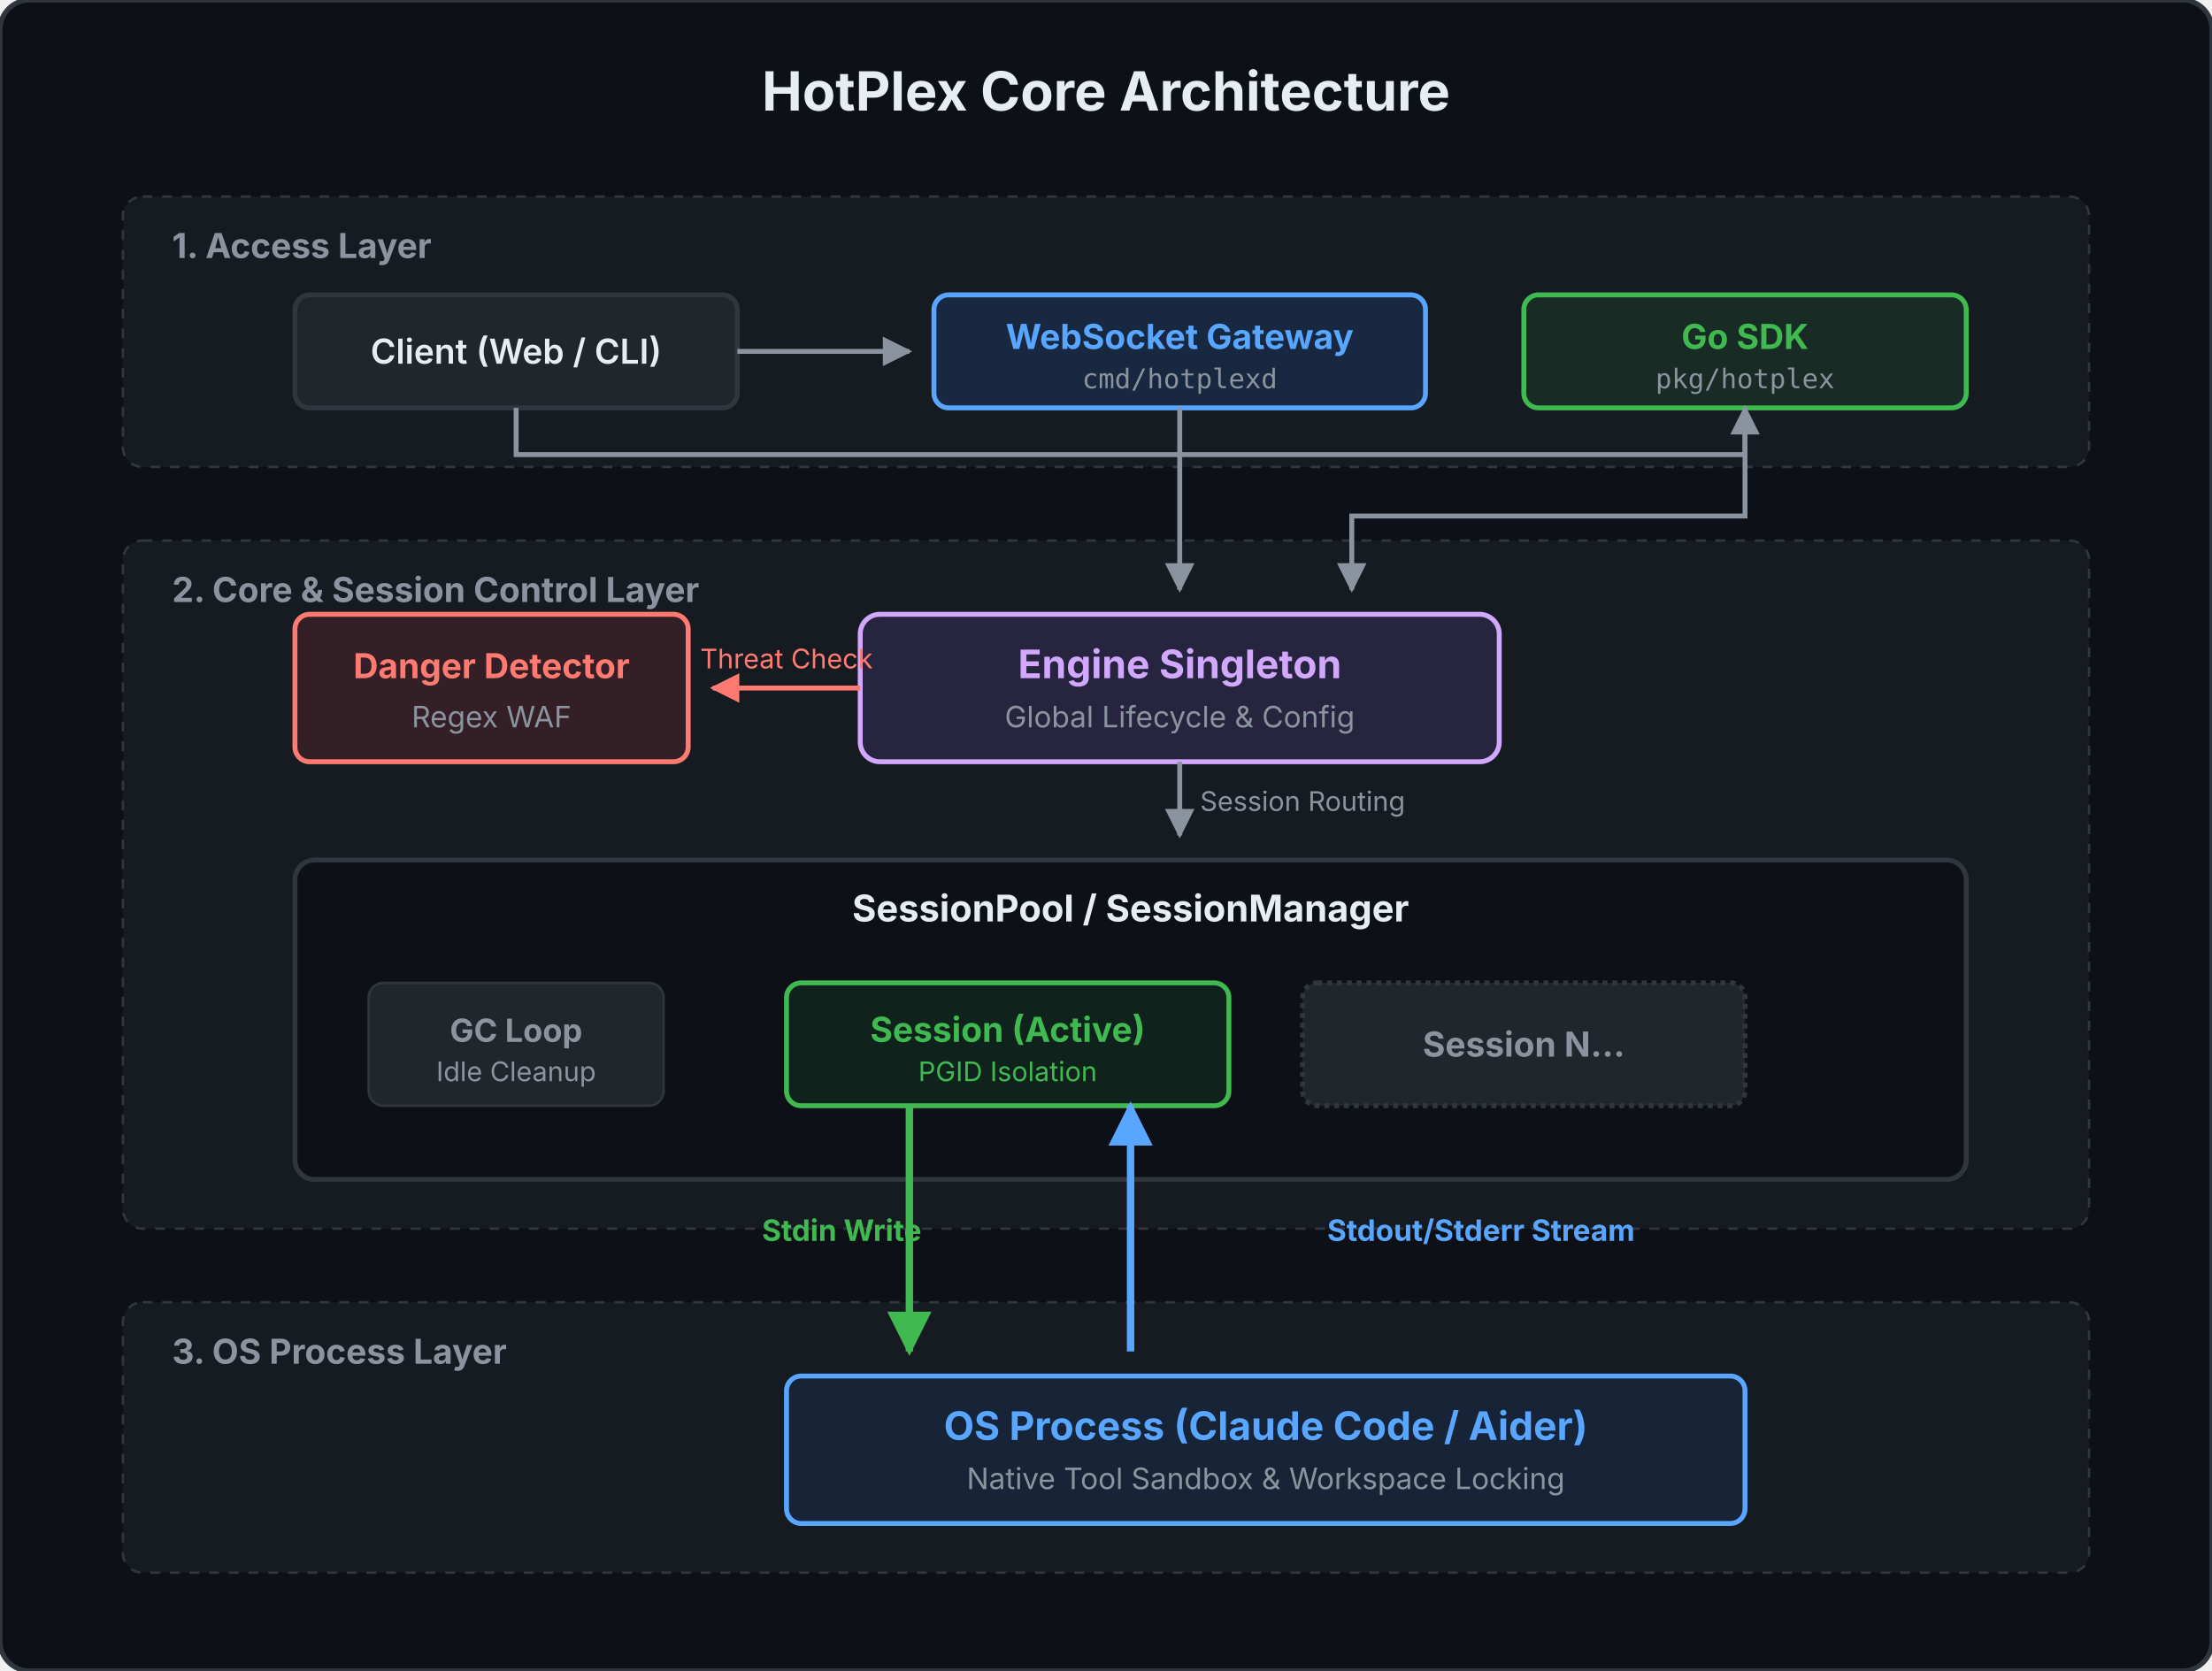
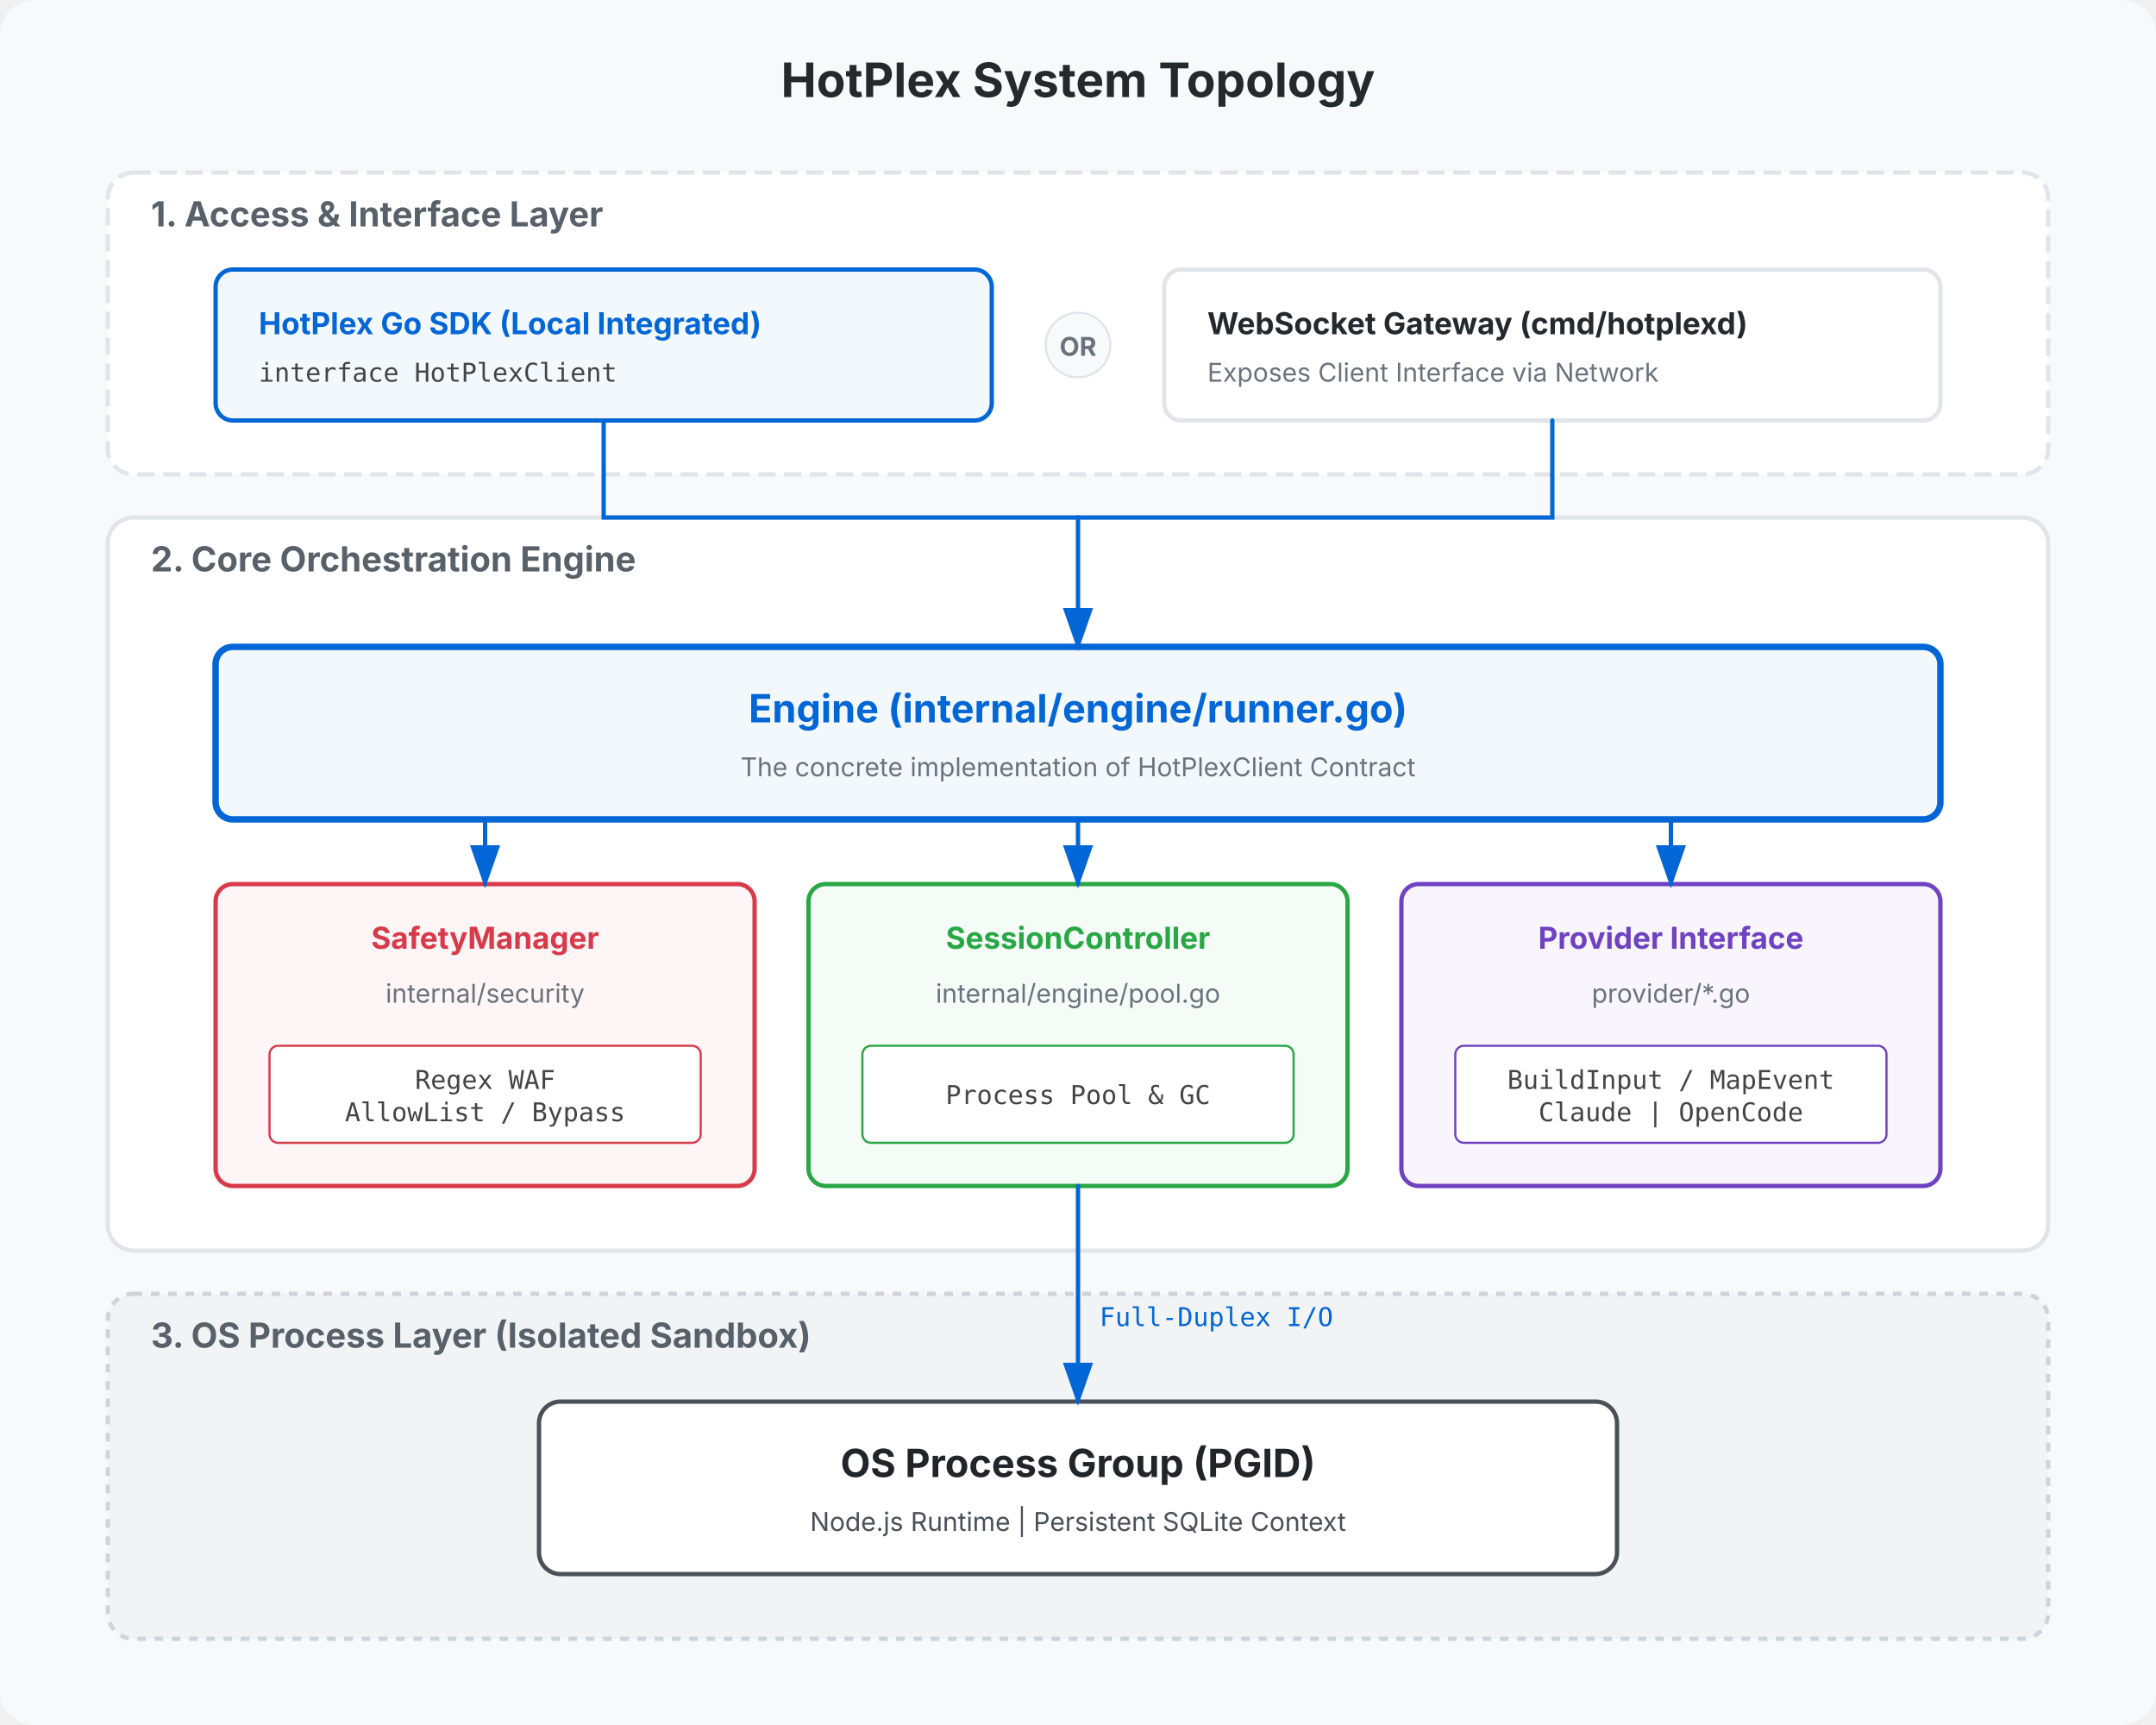
- <svg xmlns="http://www.w3.org/2000/svg" viewBox="0 0 900 680" width="100%" height="auto">
+ <svg xmlns="http://www.w3.org/2000/svg" viewBox="0 0 1000 800" width="1000" height="800">
  <defs>
-     <marker id="arrow-gray" viewBox="0 0 10 10" refX="9" refY="5" markerWidth="6" markerHeight="6" orient="auto">
-       <path d="M 0 0 L 10 5 L 0 10 z" fill="#8B949E" />
-     </marker>
-     <marker id="arrow-blue" viewBox="0 0 10 10" refX="9" refY="5" markerWidth="6" markerHeight="6" orient="auto">
-       <path d="M 0 0 L 10 5 L 0 10 z" fill="#58A6FF" />
-     </marker>
-     <marker id="arrow-green" viewBox="0 0 10 10" refX="9" refY="5" markerWidth="6" markerHeight="6" orient="auto">
-       <path d="M 0 0 L 10 5 L 0 10 z" fill="#3FB950" />
-     </marker>
-     <marker id="arrow-red" viewBox="0 0 10 10" refX="9" refY="5" markerWidth="6" markerHeight="6" orient="auto">
-       <path d="M 0 0 L 10 5 L 0 10 z" fill="#FF7B72" />
+     <style>
+       .bg { fill: #f8f9fa; }
+       .layer-bg { fill: #fff; stroke: #e1e4e8; stroke-width: 2; }
+       .layer-sandbox { fill: #f1f3f5; stroke: #cfd4da; stroke-width: 2; stroke-dasharray: 4; }
+       .box { rx: 8; fill: #fff; stroke-width: 2; stroke: #e1e4e8; }
+       .box-accent { fill: rgba(3, 102, 214, 0.05); stroke: #0366d6; stroke-width: 2; rx: 8; }
+       .box-success { fill: rgba(40, 167, 69, 0.05); stroke: #28a745; stroke-width: 2; rx: 8; }
+       .box-warning { fill: rgba(215, 58, 73, 0.05); stroke: #d73a49; stroke-width: 2; rx: 8; }
+       .box-purple { fill: rgba(111, 66, 193, 0.05); stroke: #6f42c1; stroke-width: 2; rx: 8; }
+       
+       .text-title { font-family: -apple-system, BlinkMacSystemFont, "Segoe UI", sans-serif; font-weight: bold; font-size: 22px; fill: #24292e; }
+       .text-layer { font-family: -apple-system, sans-serif; font-weight: bold; font-size: 16px; fill: #586069; }
+       .text-label { font-family: -apple-system, sans-serif; font-weight: bold; font-size: 14px; fill: #24292e; }
+       .text-sub { font-family: -apple-system, sans-serif; font-size: 12px; fill: #6a737d; }
+       .text-code { font-family: monospace; font-size: 12px; fill: #444; }
+       
+       .arrow { fill: none; stroke: #0366d6; stroke-width: 2; stroke-linecap: round; }
+     </style>
+     <marker id="arrowhead" markerWidth="10" markerHeight="7" refX="9" refY="3.5" orient="auto">
+       <polygon points="0 0, 10 3.5, 0 7" fill="#0366d6" />
    </marker>
  </defs>
-   <rect width="900" height="680" rx="12" fill="#0D1117" stroke="#30363D" stroke-width="2" />
-   <text x="450" y="45" font-family="-apple-system, sans-serif" font-size="22" font-weight="bold" fill="#E6EDF3" text-anchor="middle">HotPlex Core Architecture</text>
-   <rect x="50" y="80" width="800" height="110" rx="8" fill="#161B22" stroke="#30363D" stroke-width="1" stroke-dasharray="4,4" />
-   <text x="70" y="105" font-family="-apple-system, sans-serif" font-size="14" font-weight="bold" fill="#8B949E">1. Access Layer</text>
-   <rect x="120" y="120" width="180" height="46" rx="6" fill="#21262D" stroke="#30363D" stroke-width="2" />
-   <text x="210" y="148" font-family="-apple-system, sans-serif" font-size="14" font-weight="600" fill="#E6EDF3" text-anchor="middle">Client (Web / CLI)</text>
-   <g transform="translate(380, 120)">
-     <rect width="200" height="46" rx="6" fill="#1F6FEB" opacity="0.15" />
-     <rect width="200" height="46" rx="6" fill="none" stroke="#58A6FF" stroke-width="2" />
-     <text x="100" y="22" font-family="-apple-system, sans-serif" font-size="14" font-weight="bold" fill="#58A6FF" text-anchor="middle">WebSocket Gateway</text>
-     <text x="100" y="38" font-family="monospace" font-size="11" fill="#8B949E" text-anchor="middle">cmd/hotplexd</text>
+   <rect width="100%" height="100%" class="bg" rx="16" />
+   <text x="500" y="45" text-anchor="middle" class="text-title">HotPlex System Topology</text>
+   <rect x="50" y="80" width="900" height="140" rx="12" class="layer-bg" style="stroke-dasharray: 8 4;" />
+   <text x="70" y="105" class="text-layer">1. Access &amp; Interface Layer</text>
+   <g transform="translate(100, 125)">
+     <rect width="360" height="70" rx="8" class="box-accent" />
+     <text x="20" y="30" class="text-label" style="fill:#0366d6">HotPlex Go SDK (Local Integrated)</text>
+     <text x="20" y="52" class="text-code">interface HotPlexClient</text>
  </g>
-   <g transform="translate(620, 120)">
-     <rect width="180" height="46" rx="6" fill="#238636" opacity="0.15" />
-     <rect width="180" height="46" rx="6" fill="none" stroke="#3FB950" stroke-width="2" />
-     <text x="90" y="22" font-family="-apple-system, sans-serif" font-size="14" font-weight="bold" fill="#3FB950" text-anchor="middle">Go SDK</text>
-     <text x="90" y="38" font-family="monospace" font-size="11" fill="#8B949E" text-anchor="middle">pkg/hotplex</text>
+   <g transform="translate(540, 125)">
+     <rect width="360" height="70" rx="8" class="box" />
+     <text x="20" y="30" class="text-label">WebSocket Gateway (cmd/hotplexd)</text>
+     <text x="20" y="52" class="text-sub">Exposes Client Interface via Network</text>
  </g>
-   <path d="M 300 143 L 370 143" stroke="#8B949E" stroke-width="2" marker-end="url(#arrow-gray)" />
-   <path d="M 210 166 L 210 185 L 710 185 L 710 166" stroke="#8B949E" stroke-width="2" marker-end="url(#arrow-gray)" fill="none" />
-   <rect x="50" y="220" width="800" height="280" rx="8" fill="#161B22" stroke="#30363D" stroke-width="1" stroke-dasharray="4,4" />
-   <text x="70" y="245" font-family="-apple-system, sans-serif" font-size="14" font-weight="bold" fill="#8B949E">2. Core &amp; Session Control Layer</text>
-   <g transform="translate(350, 250)">
-     <rect width="260" height="60" rx="8" fill="#8957E5" opacity="0.15" />
-     <rect width="260" height="60" rx="8" fill="none" stroke="#D2A8FF" stroke-width="2" />
-     <text x="130" y="26" font-family="-apple-system, sans-serif" font-size="16" font-weight="bold" fill="#D2A8FF" text-anchor="middle">Engine Singleton</text>
-     <text x="130" y="46" font-family="-apple-system, sans-serif" font-size="12" fill="#8B949E" text-anchor="middle">Global Lifecycle &amp; Config</text>
+   <circle cx="500" cy="160" r="15" fill="#f8f9fa" stroke="#e1e4e8" />
+   <text x="500" y="165" text-anchor="middle" class="text-sub" style="font-weight:bold;">OR</text>
+   <rect x="50" y="240" width="900" height="340" rx="12" class="layer-bg" />
+   <text x="70" y="265" class="text-layer">2. Core Orchestration Engine</text>
+   <g transform="translate(100, 300)">
+     <rect width="800" height="80" rx="8" class="box-accent" style="stroke-width: 3;" />
+     <text x="400" y="35" text-anchor="middle" class="text-title" style="font-size: 18px; fill:#0366d6">Engine (internal/engine/runner.go)</text>
+     <text x="400" y="60" text-anchor="middle" class="text-sub">The concrete implementation of HotPlexClient Contract</text>
  </g>
-   <g transform="translate(120, 250)">
-     <rect width="160" height="60" rx="6" fill="#DA3633" opacity="0.15" />
-     <rect width="160" height="60" rx="6" fill="none" stroke="#FF7B72" stroke-width="2" />
-     <text x="80" y="26" font-family="-apple-system, sans-serif" font-size="14" font-weight="bold" fill="#FF7B72" text-anchor="middle">Danger Detector</text>
-     <text x="80" y="46" font-family="-apple-system, sans-serif" font-size="12" fill="#8B949E" text-anchor="middle">Regex WAF</text>
+   <g transform="translate(100, 410)">
+     <rect width="250" height="140" rx="8" class="box-warning" />
+     <text x="125" y="30" text-anchor="middle" class="text-label" style="fill:#d73a49">SafetyManager</text>
+     <text x="125" y="55" text-anchor="middle" class="text-sub">internal/security</text>
+     <rect x="25" y="75" width="200" height="45" rx="4" fill="#fff" stroke="#d73a49" stroke-width="1" />
+     <text x="125" y="95" text-anchor="middle" class="text-code">Regex WAF</text>
+     <text x="125" y="110" text-anchor="middle" class="text-code">AllowList / Bypass</text>
  </g>
-   <path d="M 350 280 L 290 280" stroke="#FF7B72" stroke-width="2" marker-end="url(#arrow-red)" />
-   <text x="320" y="272" font-family="-apple-system, sans-serif" font-size="11" fill="#FF7B72" text-anchor="middle">Threat Check</text>
-   <path d="M 480 166 L 480 240" stroke="#8B949E" stroke-width="2" marker-end="url(#arrow-gray)" />
-   <path d="M 710 166 L 710 210 L 550 210 L 550 240" stroke="#8B949E" stroke-width="2" marker-end="url(#arrow-gray)" fill="none" />
-   <rect x="120" y="350" width="680" height="130" rx="8" fill="#0D1117" stroke="#30363D" stroke-width="2" />
-   <text x="460" y="375" font-family="-apple-system, sans-serif" font-size="15" font-weight="bold" fill="#E6EDF3" text-anchor="middle">SessionPool / SessionManager</text>
-   <path d="M 480 310 L 480 340" stroke="#8B949E" stroke-width="2" marker-end="url(#arrow-gray)" />
-   <text x="530" y="330" font-family="-apple-system, sans-serif" font-size="11" fill="#8B949E" text-anchor="middle">Session Routing</text>
-   <g transform="translate(150, 400)">
-     <rect width="120" height="50" rx="6" fill="#21262D" stroke="#30363D" stroke-width="1" />
-     <text x="60" y="24" font-family="-apple-system, sans-serif" font-size="13" font-weight="bold" fill="#8B949E" text-anchor="middle">GC Loop</text>
-     <text x="60" y="40" font-family="-apple-system, sans-serif" font-size="11" fill="#8B949E" text-anchor="middle">Idle Cleanup</text>
+   <g transform="translate(375, 410)">
+     <rect width="250" height="140" rx="8" class="box-success" />
+     <text x="125" y="30" text-anchor="middle" class="text-label" style="fill:#28a745">SessionController</text>
+     <text x="125" y="55" text-anchor="middle" class="text-sub">internal/engine/pool.go</text>
+     <rect x="25" y="75" width="200" height="45" rx="4" fill="#fff" stroke="#28a745" stroke-width="1" />
+     <text x="125" y="102" text-anchor="middle" class="text-code">Process Pool &amp; GC</text>
  </g>
-   <g transform="translate(320, 400)">
-     <rect width="180" height="50" rx="6" fill="#238636" opacity="0.15" />
-     <rect width="180" height="50" rx="6" fill="none" stroke="#3FB950" stroke-width="2" />
-     <text x="90" y="24" font-family="-apple-system, sans-serif" font-size="14" font-weight="bold" fill="#3FB950" text-anchor="middle">Session (Active)</text>
-     <text x="90" y="40" font-family="-apple-system, sans-serif" font-size="11" fill="#3FB950" text-anchor="middle">PGID Isolation</text>
+   <g transform="translate(650, 410)">
+     <rect width="250" height="140" rx="8" class="box-purple" />
+     <text x="125" y="30" text-anchor="middle" class="text-label" style="fill:#6f42c1">Provider Interface</text>
+     <text x="125" y="55" text-anchor="middle" class="text-sub">provider/*.go</text>
+     <rect x="25" y="75" width="200" height="45" rx="4" fill="#fff" stroke="#6f42c1" stroke-width="1" />
+     <text x="125" y="95" text-anchor="middle" class="text-code">BuildInput / MapEvent</text>
+     <text x="125" y="110" text-anchor="middle" class="text-code">Claude | OpenCode</text>
  </g>
-   <g transform="translate(530, 400)">
-     <rect width="180" height="50" rx="6" fill="#21262D" stroke="#30363D" stroke-width="2" stroke-dasharray="2,2" />
-     <text x="90" y="30" font-family="-apple-system, sans-serif" font-size="14" font-weight="bold" fill="#8B949E" text-anchor="middle">Session N...</text>
+   <rect x="50" y="600" width="900" height="160" rx="12" class="layer-sandbox" />
+   <text x="70" y="625" class="text-layer">3. OS Process Layer (Isolated Sandbox)</text>
+   <g transform="translate(250, 650)">
+     <rect width="500" height="80" rx="10" fill="#fff" stroke="#495057" stroke-width="2" />
+     <text x="250" y="35" text-anchor="middle" class="text-title" style="fill:#212529; font-size: 18px;">OS Process Group (PGID)</text>
+     <text x="250" y="60" text-anchor="middle" class="text-sub" style="fill:#495057;">Node.js Runtime | Persistent SQLite Context</text>
  </g>
-   <rect x="50" y="530" width="800" height="110" rx="8" fill="#161B22" stroke="#30363D" stroke-width="1" stroke-dasharray="4,4" />
-   <text x="70" y="555" font-family="-apple-system, sans-serif" font-size="14" font-weight="bold" fill="#8B949E">3. OS Process Layer</text>
-   <g transform="translate(320, 560)">
-     <rect width="390" height="60" rx="6" fill="#1F6FEB" opacity="0.1" />
-     <rect width="390" height="60" rx="6" fill="none" stroke="#58A6FF" stroke-width="2" />
-     <text x="195" y="26" font-family="-apple-system, sans-serif" font-size="16" font-weight="bold" fill="#58A6FF" text-anchor="middle">OS Process (Claude Code / Aider)</text>
-     <text x="195" y="46" font-family="-apple-system, sans-serif" font-size="12" fill="#8B949E" text-anchor="middle">Native Tool Sandbox &amp; Workspace Locking</text>
-   </g>
-   <path d="M 370 450 L 370 550" stroke="#3FB950" stroke-width="3" marker-end="url(#arrow-green)" />
-   <text x="310" y="505" font-family="-apple-system, sans-serif" font-size="12" font-weight="bold" fill="#3FB950">Stdin Write</text>
-   <path d="M 460 550 L 460 450" stroke="#58A6FF" stroke-width="3" marker-end="url(#arrow-blue)" />
-   <text x="540" y="505" font-family="-apple-system, sans-serif" font-size="12" font-weight="bold" fill="#58A6FF">Stdout/Stderr Stream</text>
+   <path d="M 280 195 L 280 240 L 500 240" class="arrow" />
+   <path d="M 720 195 L 720 240 L 500 240" class="arrow" />
+   <path d="M 500 240 L 500 300" class="arrow" marker-end="url(#arrowhead)" />
+   <path d="M 225 380 L 225 410" class="arrow" marker-end="url(#arrowhead)" />
+   <path d="M 500 380 L 500 410" class="arrow" marker-end="url(#arrowhead)" />
+   <path d="M 775 380 L 775 410" class="arrow" marker-end="url(#arrowhead)" />
+   <path d="M 500 550 L 500 650" class="arrow" marker-end="url(#arrowhead)" />
+   <text x="510" y="615" class="text-code" style="fill:#0366d6">Full-Duplex I/O</text>
</svg>
